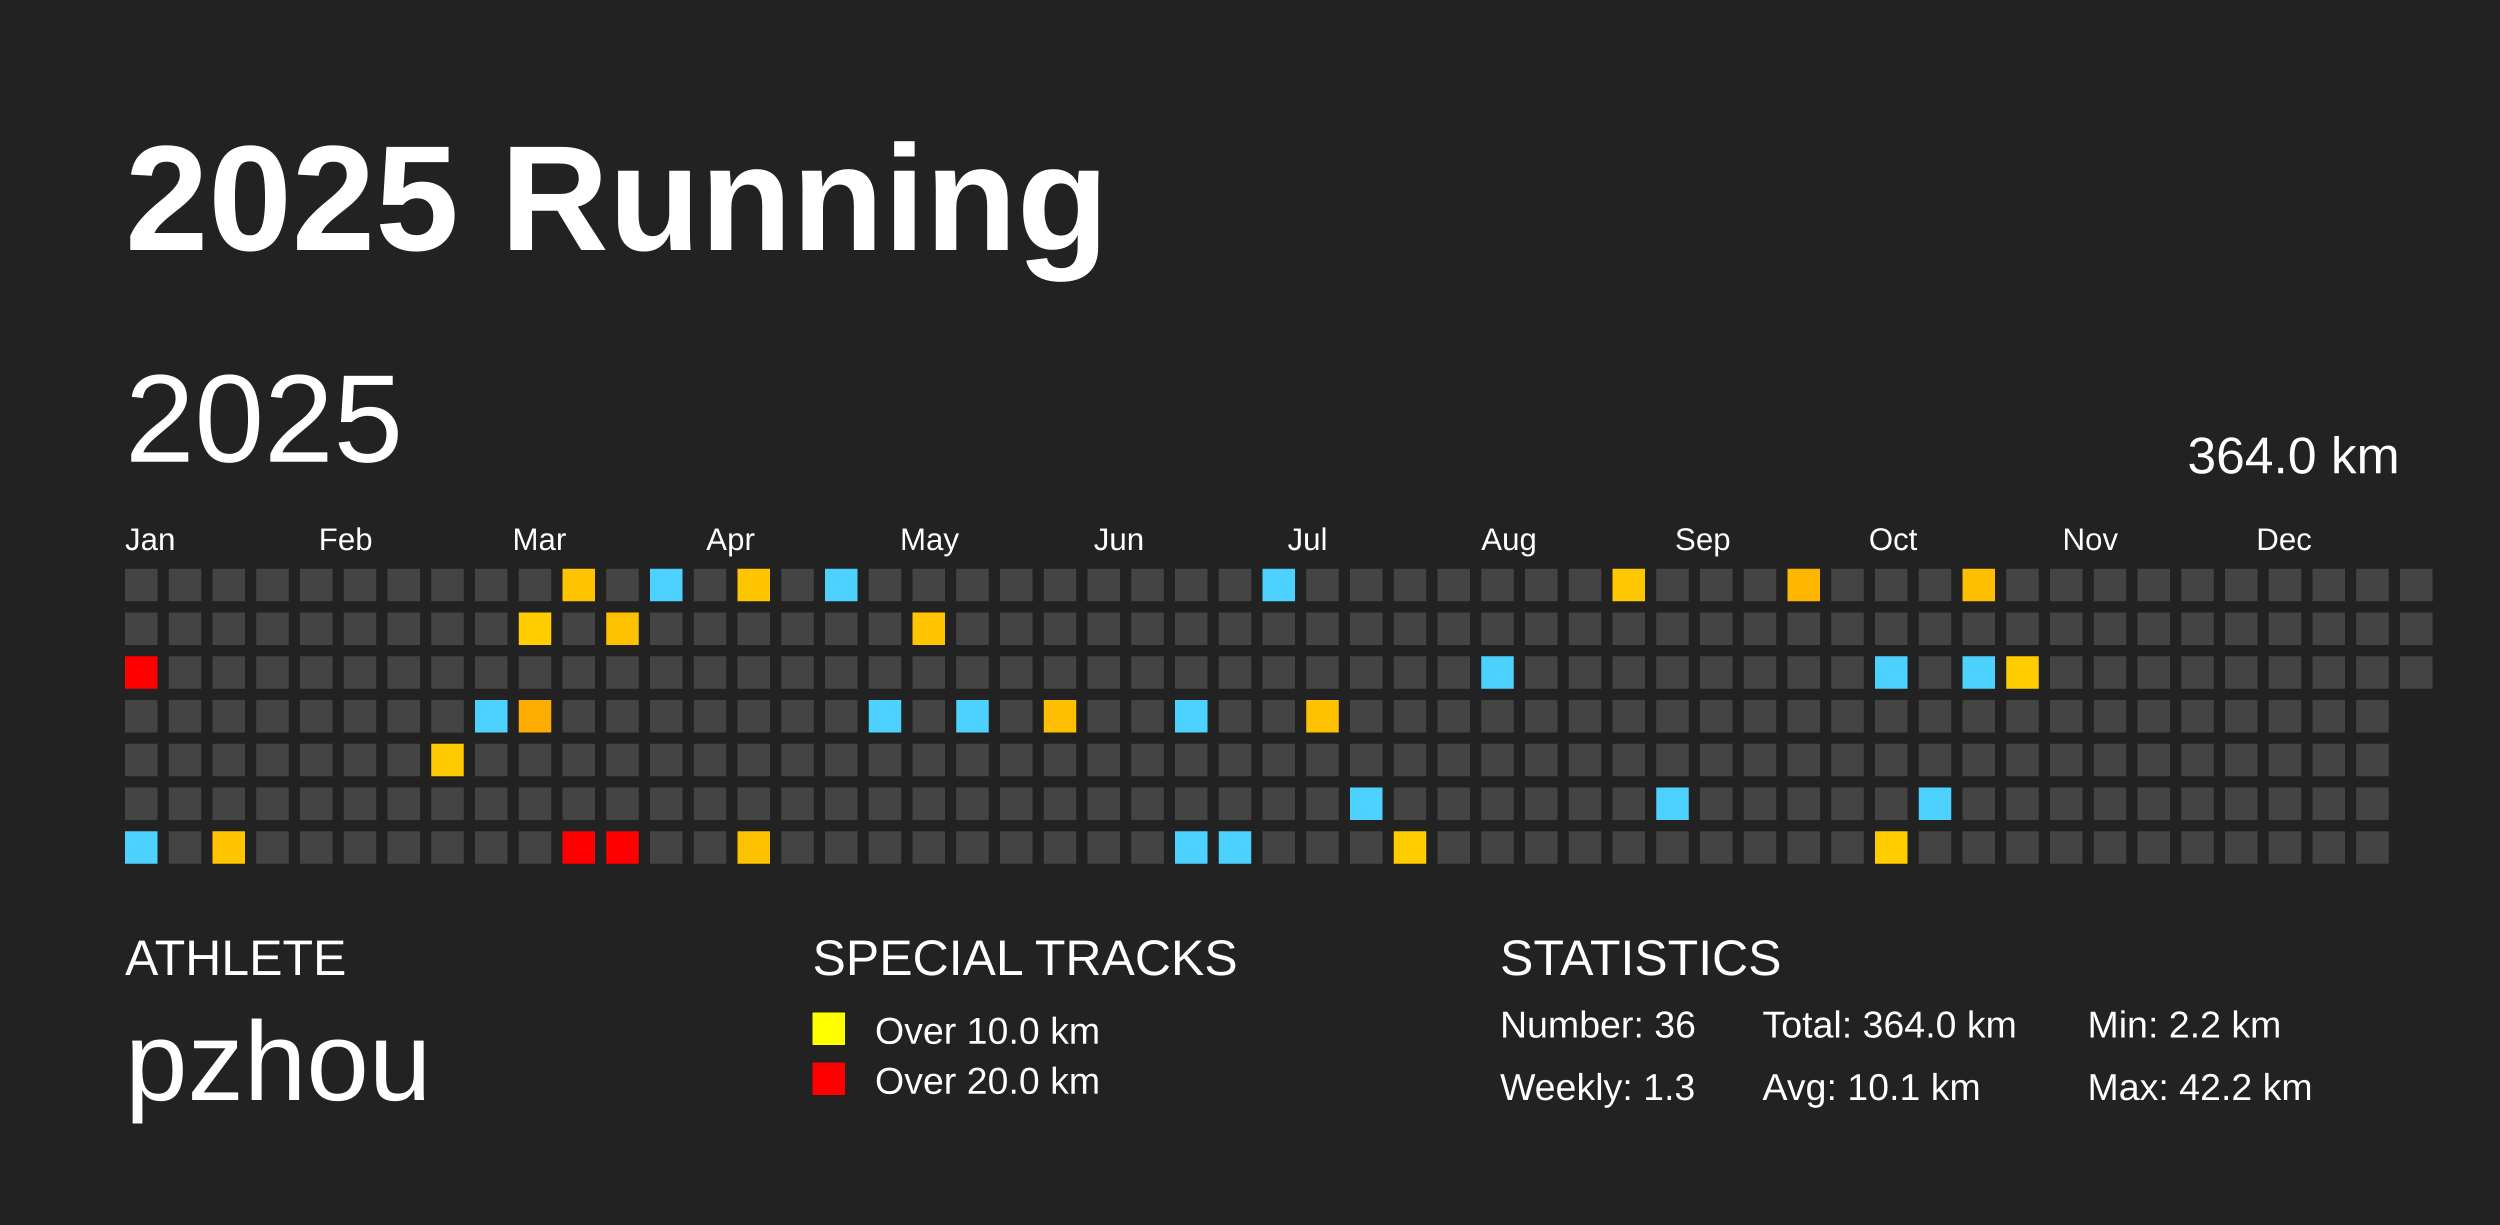
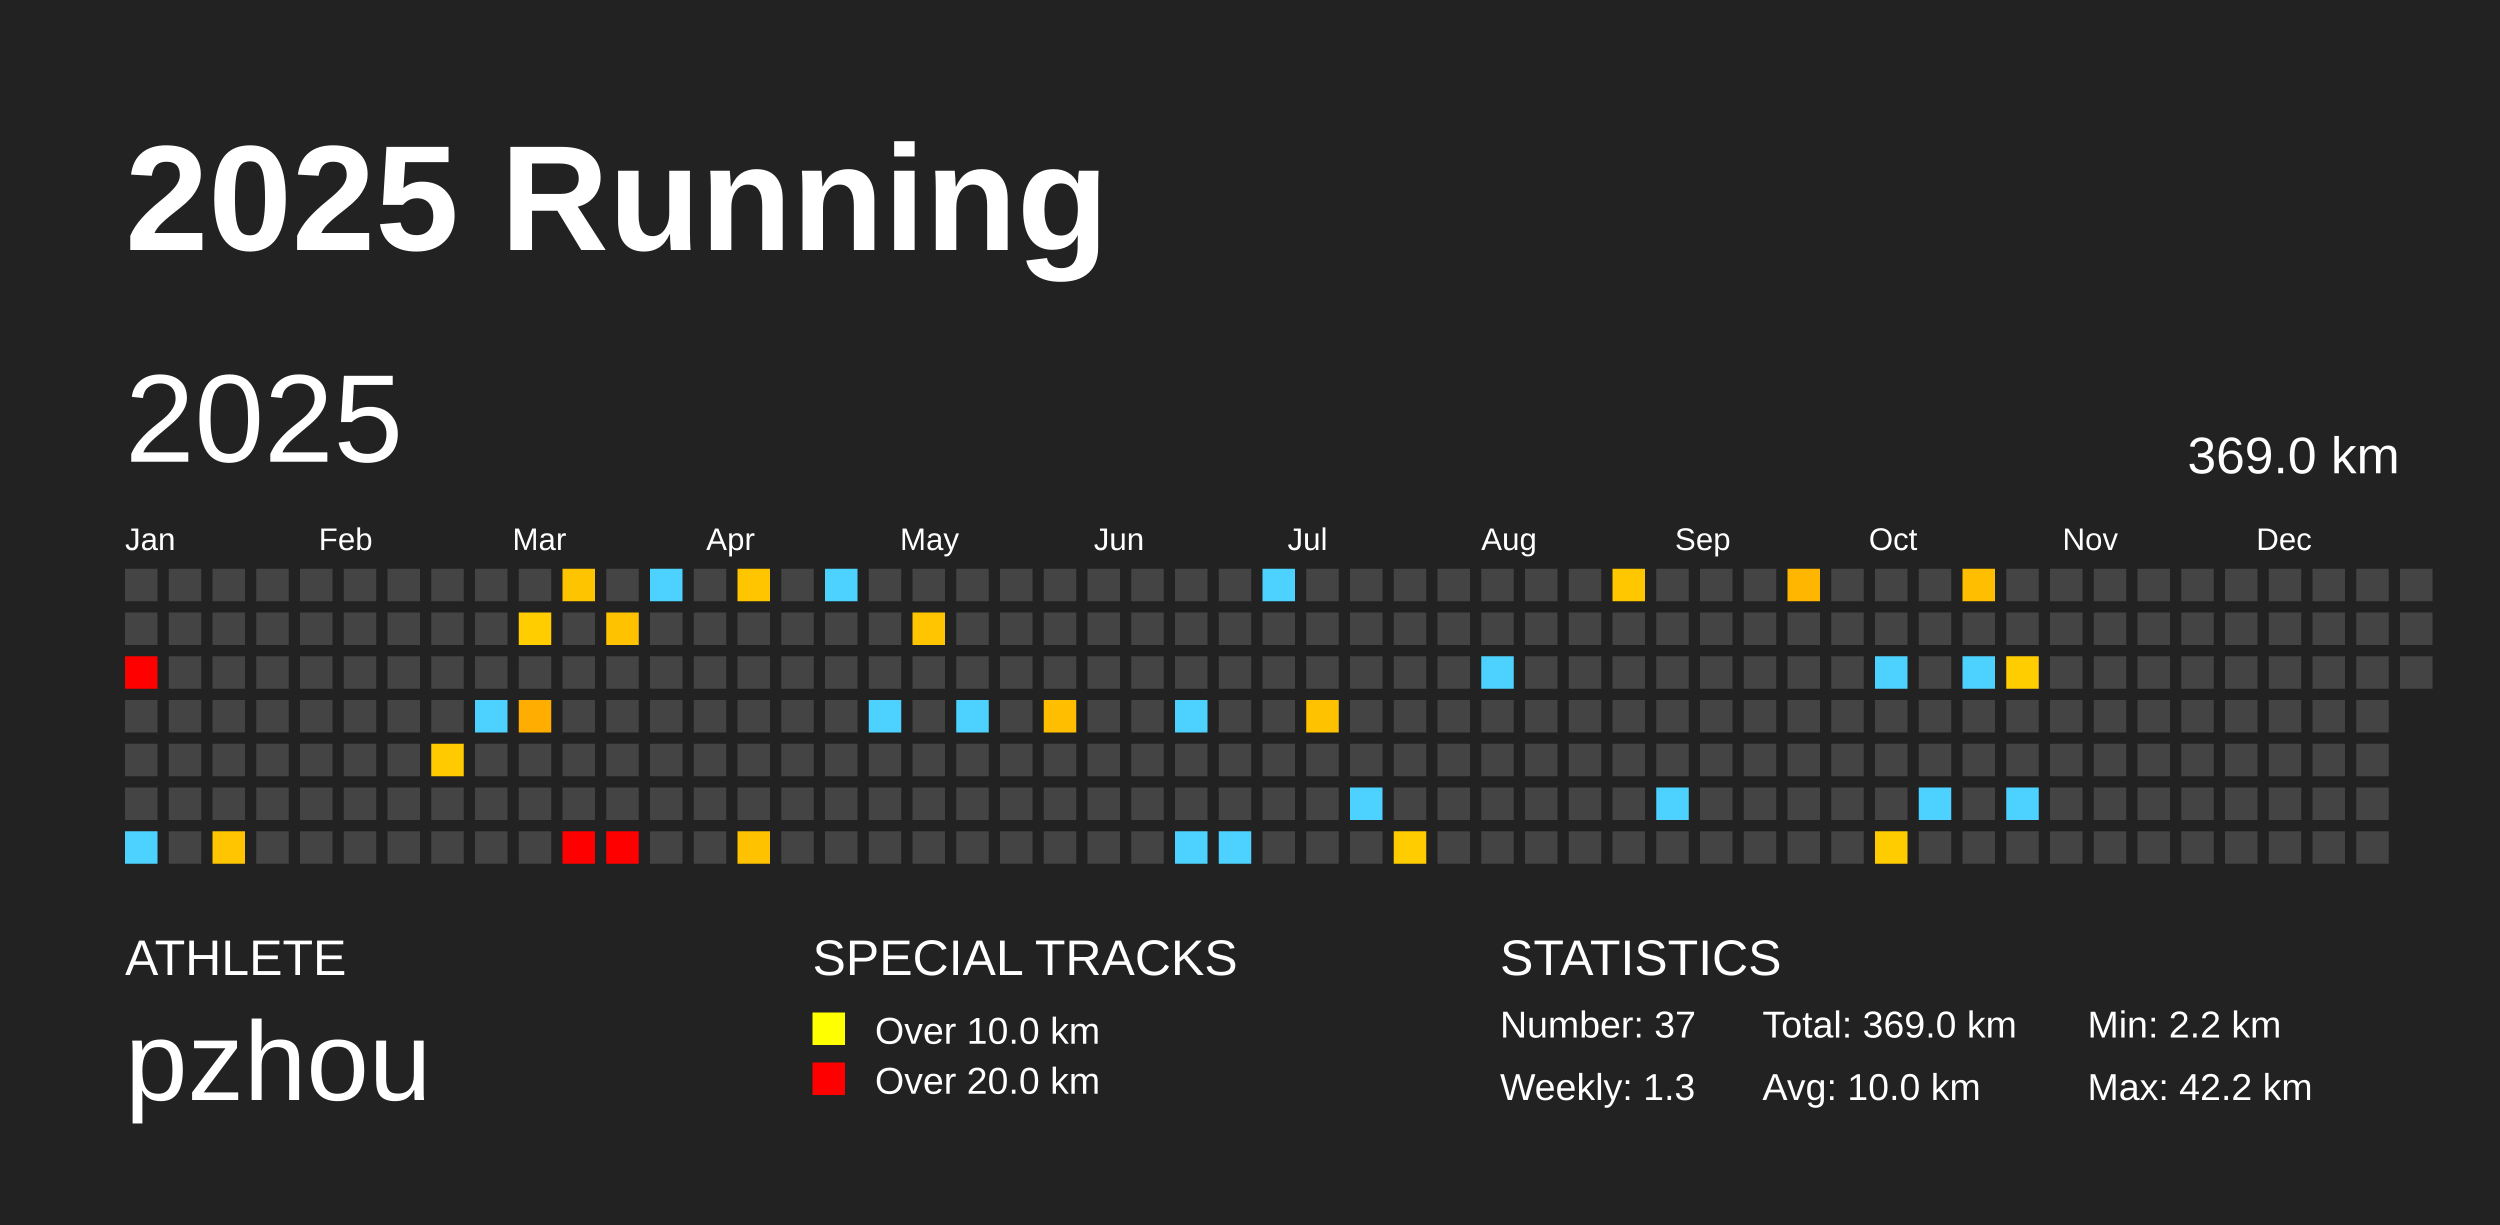
<svg xmlns="http://www.w3.org/2000/svg" baseProfile="full" height="98mm" version="1.1" viewBox="0,0,200,98" width="200mm">
  <defs />
  <rect fill="#222222" height="98" width="200" x="0" y="0" />
  <text fill="#FFFFFF" style="font-size:12px; font-family:Arial; font-weight:bold;" x="10" y="20">2025 Running</text>
  <text fill="#FFFFFF" style="font-size:4px; font-family:Arial" x="10" y="78">ATHLETE</text>
  <text fill="#FFFFFF" style="font-size:9px; font-family:Arial" x="10" y="88">pzhou</text>
  <text fill="#FFFFFF" style="font-size:4px; font-family:Arial" x="65" y="78">SPECIAL TRACKS</text>
  <rect fill="yellow" height="2.6" width="2.6" x="65" y="81" />
  <text fill="#FFFFFF" style="font-size:3px; font-family:Arial" x="70" y="83.5">Over 10.0 km</text>
  <rect fill="red" height="2.6" width="2.6" x="65" y="85" />
  <text fill="#FFFFFF" style="font-size:3px; font-family:Arial" x="70" y="87.5">Over 20.0 km</text>
  <text fill="#FFFFFF" style="font-size:4px; font-family:Arial" x="120" y="78">STATISTICS</text>
-   <text fill="#FFFFFF" style="font-size:3px; font-family:Arial" x="120" y="83">Number: 36</text>
+   <text fill="#FFFFFF" style="font-size:3px; font-family:Arial" x="120" y="83">Number: 37</text>
  <text fill="#FFFFFF" style="font-size:3px; font-family:Arial" x="120" y="88">Weekly: 1.3</text>
-   <text fill="#FFFFFF" style="font-size:3px; font-family:Arial" x="141" y="83">Total: 364.0 km</text>
-   <text fill="#FFFFFF" style="font-size:3px; font-family:Arial" x="141" y="88">Avg: 10.1 km</text>
+   <text fill="#FFFFFF" style="font-size:3px; font-family:Arial" x="141" y="83">Total: 369.0 km</text>
+   <text fill="#FFFFFF" style="font-size:3px; font-family:Arial" x="141" y="88">Avg: 10.0 km</text>
  <text fill="#FFFFFF" style="font-size:3px; font-family:Arial" x="167" y="83">Min: 2.2 km</text>
  <text fill="#FFFFFF" style="font-size:3px; font-family:Arial" x="167" y="88">Max: 42.2 km</text>
  <text dominant-baseline="hanging" fill="#FFFFFF" style="font-size:10.0px; font-family:Arial;" x="10" y="30">2025</text>
-   <text dominant-baseline="hanging" fill="#FFFFFF" style="font-size:4.125px; font-family:Arial;" x="175" y="35">364.0 km</text>
+   <text dominant-baseline="hanging" fill="#FFFFFF" style="font-size:4.125px; font-family:Arial;" x="175" y="35">369.0 km</text>
  <text fill="#FFFFFF" style="font-size:2.5px; font-family:Arial" x="10.0" y="44">Jan</text>
  <text fill="#FFFFFF" style="font-size:2.5px; font-family:Arial" x="25.5" y="44">Feb</text>
  <text fill="#FFFFFF" style="font-size:2.5px; font-family:Arial" x="41.0" y="44">Mar</text>
  <text fill="#FFFFFF" style="font-size:2.5px; font-family:Arial" x="56.5" y="44">Apr</text>
  <text fill="#FFFFFF" style="font-size:2.5px; font-family:Arial" x="72.0" y="44">May</text>
  <text fill="#FFFFFF" style="font-size:2.5px; font-family:Arial" x="87.5" y="44">Jun</text>
  <text fill="#FFFFFF" style="font-size:2.5px; font-family:Arial" x="103.0" y="44">Jul</text>
  <text fill="#FFFFFF" style="font-size:2.5px; font-family:Arial" x="118.5" y="44">Aug</text>
  <text fill="#FFFFFF" style="font-size:2.5px; font-family:Arial" x="134.0" y="44">Sep</text>
  <text fill="#FFFFFF" style="font-size:2.5px; font-family:Arial" x="149.5" y="44">Oct</text>
  <text fill="#FFFFFF" style="font-size:2.5px; font-family:Arial" x="165.0" y="44">Nov</text>
  <text fill="#FFFFFF" style="font-size:2.5px; font-family:Arial" x="180.5" y="44">Dec</text>
  <rect fill="#444444" height="2.6" width="2.6" x="10.0" y="45.5" />
  <rect fill="#444444" height="2.6" width="2.6" x="10.0" y="49.0" />
  <rect fill="red" height="2.6" width="2.6" x="10.0" y="52.5" />
  <rect fill="#444444" height="2.6" width="2.6" x="10.0" y="56.0" />
  <rect fill="#444444" height="2.6" width="2.6" x="10.0" y="59.5" />
  <rect fill="#444444" height="2.6" width="2.6" x="10.0" y="63.0" />
  <rect fill="#4dd2ff" height="2.6" width="2.6" x="10.0" y="66.5" />
  <rect fill="#444444" height="2.6" width="2.6" x="13.5" y="45.5" />
  <rect fill="#444444" height="2.6" width="2.6" x="13.5" y="49.0" />
  <rect fill="#444444" height="2.6" width="2.6" x="13.5" y="52.5" />
  <rect fill="#444444" height="2.6" width="2.6" x="13.5" y="56.0" />
  <rect fill="#444444" height="2.6" width="2.6" x="13.5" y="59.5" />
  <rect fill="#444444" height="2.6" width="2.6" x="13.5" y="63.0" />
  <rect fill="#444444" height="2.6" width="2.6" x="13.5" y="66.5" />
  <rect fill="#444444" height="2.6" width="2.6" x="17.0" y="45.5" />
  <rect fill="#444444" height="2.6" width="2.6" x="17.0" y="49.0" />
  <rect fill="#444444" height="2.6" width="2.6" x="17.0" y="52.5" />
  <rect fill="#444444" height="2.6" width="2.6" x="17.0" y="56.0" />
  <rect fill="#444444" height="2.6" width="2.6" x="17.0" y="59.5" />
  <rect fill="#444444" height="2.6" width="2.6" x="17.0" y="63.0" />
  <rect fill="#ffc500" height="2.6" width="2.6" x="17.0" y="66.5" />
  <rect fill="#444444" height="2.6" width="2.6" x="20.5" y="45.5" />
  <rect fill="#444444" height="2.6" width="2.6" x="20.5" y="49.0" />
  <rect fill="#444444" height="2.6" width="2.6" x="20.5" y="52.5" />
  <rect fill="#444444" height="2.6" width="2.6" x="20.5" y="56.0" />
  <rect fill="#444444" height="2.6" width="2.6" x="20.5" y="59.5" />
  <rect fill="#444444" height="2.6" width="2.6" x="20.5" y="63.0" />
  <rect fill="#444444" height="2.6" width="2.6" x="20.5" y="66.5" />
  <rect fill="#444444" height="2.6" width="2.6" x="24.0" y="45.5" />
  <rect fill="#444444" height="2.6" width="2.6" x="24.0" y="49.0" />
  <rect fill="#444444" height="2.6" width="2.6" x="24.0" y="52.5" />
  <rect fill="#444444" height="2.6" width="2.6" x="24.0" y="56.0" />
  <rect fill="#444444" height="2.6" width="2.6" x="24.0" y="59.5" />
  <rect fill="#444444" height="2.6" width="2.6" x="24.0" y="63.0" />
  <rect fill="#444444" height="2.6" width="2.6" x="24.0" y="66.5" />
  <rect fill="#444444" height="2.6" width="2.6" x="27.5" y="45.5" />
  <rect fill="#444444" height="2.6" width="2.6" x="27.5" y="49.0" />
  <rect fill="#444444" height="2.6" width="2.6" x="27.5" y="52.5" />
  <rect fill="#444444" height="2.6" width="2.6" x="27.5" y="56.0" />
  <rect fill="#444444" height="2.6" width="2.6" x="27.5" y="59.5" />
  <rect fill="#444444" height="2.6" width="2.6" x="27.5" y="63.0" />
  <rect fill="#444444" height="2.6" width="2.6" x="27.5" y="66.5" />
  <rect fill="#444444" height="2.6" width="2.6" x="31.0" y="45.5" />
  <rect fill="#444444" height="2.6" width="2.6" x="31.0" y="49.0" />
  <rect fill="#444444" height="2.6" width="2.6" x="31.0" y="52.5" />
  <rect fill="#444444" height="2.6" width="2.6" x="31.0" y="56.0" />
  <rect fill="#444444" height="2.6" width="2.6" x="31.0" y="59.5" />
  <rect fill="#444444" height="2.6" width="2.6" x="31.0" y="63.0" />
  <rect fill="#444444" height="2.6" width="2.6" x="31.0" y="66.5" />
  <rect fill="#444444" height="2.6" width="2.6" x="34.5" y="45.5" />
  <rect fill="#444444" height="2.6" width="2.6" x="34.5" y="49.0" />
  <rect fill="#444444" height="2.6" width="2.6" x="34.5" y="52.5" />
  <rect fill="#444444" height="2.6" width="2.6" x="34.5" y="56.0" />
  <rect fill="#ffcb00" height="2.6" width="2.6" x="34.5" y="59.5" />
  <rect fill="#444444" height="2.6" width="2.6" x="34.5" y="63.0" />
  <rect fill="#444444" height="2.6" width="2.6" x="34.5" y="66.5" />
  <rect fill="#444444" height="2.6" width="2.6" x="38.0" y="45.5" />
  <rect fill="#444444" height="2.6" width="2.6" x="38.0" y="49.0" />
  <rect fill="#444444" height="2.6" width="2.6" x="38.0" y="52.5" />
  <rect fill="#4dd2ff" height="2.6" width="2.6" x="38.0" y="56.0" />
  <rect fill="#444444" height="2.6" width="2.6" x="38.0" y="59.5" />
  <rect fill="#444444" height="2.6" width="2.6" x="38.0" y="63.0" />
  <rect fill="#444444" height="2.6" width="2.6" x="38.0" y="66.5" />
  <rect fill="#444444" height="2.6" width="2.6" x="41.5" y="45.5" />
  <rect fill="#ffcd00" height="2.6" width="2.6" x="41.5" y="49.0" />
  <rect fill="#444444" height="2.6" width="2.6" x="41.5" y="52.5" />
  <rect fill="#ffad00" height="2.6" width="2.6" x="41.5" y="56.0" />
  <rect fill="#444444" height="2.6" width="2.6" x="41.5" y="59.5" />
  <rect fill="#444444" height="2.6" width="2.6" x="41.5" y="63.0" />
  <rect fill="#444444" height="2.6" width="2.6" x="41.5" y="66.5" />
  <rect fill="#ffc400" height="2.6" width="2.6" x="45.0" y="45.5" />
  <rect fill="#444444" height="2.6" width="2.6" x="45.0" y="49.0" />
  <rect fill="#444444" height="2.6" width="2.6" x="45.0" y="52.5" />
  <rect fill="#444444" height="2.6" width="2.6" x="45.0" y="56.0" />
  <rect fill="#444444" height="2.6" width="2.6" x="45.0" y="59.5" />
  <rect fill="#444444" height="2.6" width="2.6" x="45.0" y="63.0" />
  <rect fill="red" height="2.6" width="2.6" x="45.0" y="66.5" />
  <rect fill="#444444" height="2.6" width="2.6" x="48.5" y="45.5" />
  <rect fill="#ffc200" height="2.6" width="2.6" x="48.5" y="49.0" />
  <rect fill="#444444" height="2.6" width="2.6" x="48.5" y="52.5" />
  <rect fill="#444444" height="2.6" width="2.6" x="48.5" y="56.0" />
  <rect fill="#444444" height="2.6" width="2.6" x="48.5" y="59.5" />
  <rect fill="#444444" height="2.6" width="2.6" x="48.5" y="63.0" />
  <rect fill="red" height="2.6" width="2.6" x="48.5" y="66.5" />
  <rect fill="#4dd2ff" height="2.6" width="2.6" x="52.0" y="45.5" />
  <rect fill="#444444" height="2.6" width="2.6" x="52.0" y="49.0" />
  <rect fill="#444444" height="2.6" width="2.6" x="52.0" y="52.5" />
  <rect fill="#444444" height="2.6" width="2.6" x="52.0" y="56.0" />
  <rect fill="#444444" height="2.6" width="2.6" x="52.0" y="59.5" />
  <rect fill="#444444" height="2.6" width="2.6" x="52.0" y="63.0" />
  <rect fill="#444444" height="2.6" width="2.6" x="52.0" y="66.5" />
  <rect fill="#444444" height="2.6" width="2.6" x="55.5" y="45.5" />
  <rect fill="#444444" height="2.6" width="2.6" x="55.5" y="49.0" />
  <rect fill="#444444" height="2.6" width="2.6" x="55.5" y="52.5" />
  <rect fill="#444444" height="2.6" width="2.6" x="55.5" y="56.0" />
  <rect fill="#444444" height="2.6" width="2.6" x="55.5" y="59.5" />
  <rect fill="#444444" height="2.6" width="2.6" x="55.5" y="63.0" />
  <rect fill="#444444" height="2.6" width="2.6" x="55.5" y="66.5" />
  <rect fill="#ffc600" height="2.6" width="2.6" x="59.0" y="45.5" />
  <rect fill="#444444" height="2.6" width="2.6" x="59.0" y="49.0" />
  <rect fill="#444444" height="2.6" width="2.6" x="59.0" y="52.5" />
  <rect fill="#444444" height="2.6" width="2.6" x="59.0" y="56.0" />
  <rect fill="#444444" height="2.6" width="2.6" x="59.0" y="59.5" />
  <rect fill="#444444" height="2.6" width="2.6" x="59.0" y="63.0" />
  <rect fill="#ffc200" height="2.6" width="2.6" x="59.0" y="66.5" />
  <rect fill="#444444" height="2.6" width="2.6" x="62.5" y="45.5" />
  <rect fill="#444444" height="2.6" width="2.6" x="62.5" y="49.0" />
  <rect fill="#444444" height="2.6" width="2.6" x="62.5" y="52.5" />
  <rect fill="#444444" height="2.6" width="2.6" x="62.5" y="56.0" />
  <rect fill="#444444" height="2.6" width="2.6" x="62.5" y="59.5" />
  <rect fill="#444444" height="2.6" width="2.6" x="62.5" y="63.0" />
  <rect fill="#444444" height="2.6" width="2.6" x="62.5" y="66.5" />
  <rect fill="#4dd2ff" height="2.6" width="2.6" x="66.0" y="45.5" />
  <rect fill="#444444" height="2.6" width="2.6" x="66.0" y="49.0" />
  <rect fill="#444444" height="2.6" width="2.6" x="66.0" y="52.5" />
  <rect fill="#444444" height="2.6" width="2.6" x="66.0" y="56.0" />
  <rect fill="#444444" height="2.6" width="2.6" x="66.0" y="59.5" />
  <rect fill="#444444" height="2.6" width="2.6" x="66.0" y="63.0" />
  <rect fill="#444444" height="2.6" width="2.6" x="66.0" y="66.5" />
  <rect fill="#444444" height="2.6" width="2.6" x="69.5" y="45.5" />
  <rect fill="#444444" height="2.6" width="2.6" x="69.5" y="49.0" />
  <rect fill="#444444" height="2.6" width="2.6" x="69.5" y="52.5" />
  <rect fill="#4dd2ff" height="2.6" width="2.6" x="69.5" y="56.0" />
  <rect fill="#444444" height="2.6" width="2.6" x="69.5" y="59.5" />
  <rect fill="#444444" height="2.6" width="2.6" x="69.5" y="63.0" />
  <rect fill="#444444" height="2.6" width="2.6" x="69.5" y="66.5" />
  <rect fill="#444444" height="2.6" width="2.6" x="73.0" y="45.5" />
  <rect fill="#ffc500" height="2.6" width="2.6" x="73.0" y="49.0" />
  <rect fill="#444444" height="2.6" width="2.6" x="73.0" y="52.5" />
  <rect fill="#444444" height="2.6" width="2.6" x="73.0" y="56.0" />
  <rect fill="#444444" height="2.6" width="2.6" x="73.0" y="59.5" />
  <rect fill="#444444" height="2.6" width="2.6" x="73.0" y="63.0" />
  <rect fill="#444444" height="2.6" width="2.6" x="73.0" y="66.5" />
  <rect fill="#444444" height="2.6" width="2.6" x="76.5" y="45.5" />
  <rect fill="#444444" height="2.6" width="2.6" x="76.5" y="49.0" />
  <rect fill="#444444" height="2.6" width="2.6" x="76.5" y="52.5" />
  <rect fill="#4dd2ff" height="2.6" width="2.6" x="76.5" y="56.0" />
  <rect fill="#444444" height="2.6" width="2.6" x="76.5" y="59.5" />
  <rect fill="#444444" height="2.6" width="2.6" x="76.5" y="63.0" />
  <rect fill="#444444" height="2.6" width="2.6" x="76.5" y="66.5" />
  <rect fill="#444444" height="2.6" width="2.6" x="80.0" y="45.5" />
  <rect fill="#444444" height="2.6" width="2.6" x="80.0" y="49.0" />
  <rect fill="#444444" height="2.6" width="2.6" x="80.0" y="52.5" />
  <rect fill="#444444" height="2.6" width="2.6" x="80.0" y="56.0" />
  <rect fill="#444444" height="2.6" width="2.6" x="80.0" y="59.5" />
  <rect fill="#444444" height="2.6" width="2.6" x="80.0" y="63.0" />
  <rect fill="#444444" height="2.6" width="2.6" x="80.0" y="66.5" />
  <rect fill="#444444" height="2.6" width="2.6" x="83.5" y="45.5" />
  <rect fill="#444444" height="2.6" width="2.6" x="83.5" y="49.0" />
  <rect fill="#444444" height="2.6" width="2.6" x="83.5" y="52.5" />
  <rect fill="#ffbf00" height="2.6" width="2.6" x="83.5" y="56.0" />
  <rect fill="#444444" height="2.6" width="2.6" x="83.5" y="59.5" />
  <rect fill="#444444" height="2.6" width="2.6" x="83.5" y="63.0" />
  <rect fill="#444444" height="2.6" width="2.6" x="83.5" y="66.5" />
  <rect fill="#444444" height="2.6" width="2.6" x="87.0" y="45.5" />
  <rect fill="#444444" height="2.6" width="2.6" x="87.0" y="49.0" />
  <rect fill="#444444" height="2.6" width="2.6" x="87.0" y="52.5" />
  <rect fill="#444444" height="2.6" width="2.6" x="87.0" y="56.0" />
  <rect fill="#444444" height="2.6" width="2.6" x="87.0" y="59.5" />
  <rect fill="#444444" height="2.6" width="2.6" x="87.0" y="63.0" />
  <rect fill="#444444" height="2.6" width="2.6" x="87.0" y="66.5" />
  <rect fill="#444444" height="2.6" width="2.6" x="90.5" y="45.5" />
  <rect fill="#444444" height="2.6" width="2.6" x="90.5" y="49.0" />
  <rect fill="#444444" height="2.6" width="2.6" x="90.5" y="52.5" />
  <rect fill="#444444" height="2.6" width="2.6" x="90.5" y="56.0" />
  <rect fill="#444444" height="2.6" width="2.6" x="90.5" y="59.5" />
  <rect fill="#444444" height="2.6" width="2.6" x="90.5" y="63.0" />
  <rect fill="#444444" height="2.6" width="2.6" x="90.5" y="66.5" />
  <rect fill="#444444" height="2.6" width="2.6" x="94.0" y="45.5" />
  <rect fill="#444444" height="2.6" width="2.6" x="94.0" y="49.0" />
  <rect fill="#444444" height="2.6" width="2.6" x="94.0" y="52.5" />
  <rect fill="#4dd2ff" height="2.6" width="2.6" x="94.0" y="56.0" />
  <rect fill="#444444" height="2.6" width="2.6" x="94.0" y="59.5" />
  <rect fill="#444444" height="2.6" width="2.6" x="94.0" y="63.0" />
  <rect fill="#4dd2ff" height="2.6" width="2.6" x="94.0" y="66.5" />
  <rect fill="#444444" height="2.6" width="2.6" x="97.5" y="45.5" />
  <rect fill="#444444" height="2.6" width="2.6" x="97.5" y="49.0" />
  <rect fill="#444444" height="2.6" width="2.6" x="97.5" y="52.5" />
  <rect fill="#444444" height="2.6" width="2.6" x="97.5" y="56.0" />
  <rect fill="#444444" height="2.6" width="2.6" x="97.5" y="59.5" />
  <rect fill="#444444" height="2.6" width="2.6" x="97.5" y="63.0" />
  <rect fill="#4dd2ff" height="2.6" width="2.6" x="97.5" y="66.5" />
  <rect fill="#4dd2ff" height="2.6" width="2.6" x="101.0" y="45.5" />
  <rect fill="#444444" height="2.6" width="2.6" x="101.0" y="49.0" />
  <rect fill="#444444" height="2.6" width="2.6" x="101.0" y="52.5" />
  <rect fill="#444444" height="2.6" width="2.6" x="101.0" y="56.0" />
  <rect fill="#444444" height="2.6" width="2.6" x="101.0" y="59.5" />
  <rect fill="#444444" height="2.6" width="2.6" x="101.0" y="63.0" />
  <rect fill="#444444" height="2.6" width="2.6" x="101.0" y="66.5" />
  <rect fill="#444444" height="2.6" width="2.6" x="104.5" y="45.5" />
  <rect fill="#444444" height="2.6" width="2.6" x="104.5" y="49.0" />
  <rect fill="#444444" height="2.6" width="2.6" x="104.5" y="52.5" />
  <rect fill="#ffc200" height="2.6" width="2.6" x="104.5" y="56.0" />
  <rect fill="#444444" height="2.6" width="2.6" x="104.5" y="59.5" />
  <rect fill="#444444" height="2.6" width="2.6" x="104.5" y="63.0" />
  <rect fill="#444444" height="2.6" width="2.6" x="104.5" y="66.5" />
  <rect fill="#444444" height="2.6" width="2.6" x="108.0" y="45.5" />
  <rect fill="#444444" height="2.6" width="2.6" x="108.0" y="49.0" />
  <rect fill="#444444" height="2.6" width="2.6" x="108.0" y="52.5" />
  <rect fill="#444444" height="2.6" width="2.6" x="108.0" y="56.0" />
  <rect fill="#444444" height="2.6" width="2.6" x="108.0" y="59.5" />
  <rect fill="#4dd2ff" height="2.6" width="2.6" x="108.0" y="63.0" />
  <rect fill="#444444" height="2.6" width="2.6" x="108.0" y="66.5" />
  <rect fill="#444444" height="2.6" width="2.6" x="111.5" y="45.5" />
  <rect fill="#444444" height="2.6" width="2.6" x="111.5" y="49.0" />
  <rect fill="#444444" height="2.6" width="2.6" x="111.5" y="52.5" />
  <rect fill="#444444" height="2.6" width="2.6" x="111.5" y="56.0" />
  <rect fill="#444444" height="2.6" width="2.6" x="111.5" y="59.5" />
  <rect fill="#444444" height="2.6" width="2.6" x="111.5" y="63.0" />
  <rect fill="#ffcc00" height="2.6" width="2.6" x="111.5" y="66.5" />
  <rect fill="#444444" height="2.6" width="2.6" x="115.0" y="45.5" />
  <rect fill="#444444" height="2.6" width="2.6" x="115.0" y="49.0" />
  <rect fill="#444444" height="2.6" width="2.6" x="115.0" y="52.5" />
  <rect fill="#444444" height="2.6" width="2.6" x="115.0" y="56.0" />
  <rect fill="#444444" height="2.6" width="2.6" x="115.0" y="59.5" />
  <rect fill="#444444" height="2.6" width="2.6" x="115.0" y="63.0" />
  <rect fill="#444444" height="2.6" width="2.6" x="115.0" y="66.5" />
  <rect fill="#444444" height="2.6" width="2.6" x="118.5" y="45.5" />
  <rect fill="#444444" height="2.6" width="2.6" x="118.5" y="49.0" />
  <rect fill="#4dd2ff" height="2.6" width="2.6" x="118.5" y="52.5" />
  <rect fill="#444444" height="2.6" width="2.6" x="118.5" y="56.0" />
  <rect fill="#444444" height="2.6" width="2.6" x="118.5" y="59.5" />
  <rect fill="#444444" height="2.6" width="2.6" x="118.5" y="63.0" />
  <rect fill="#444444" height="2.6" width="2.6" x="118.5" y="66.5" />
  <rect fill="#444444" height="2.6" width="2.6" x="122.0" y="45.5" />
  <rect fill="#444444" height="2.6" width="2.6" x="122.0" y="49.0" />
  <rect fill="#444444" height="2.6" width="2.6" x="122.0" y="52.5" />
  <rect fill="#444444" height="2.6" width="2.6" x="122.0" y="56.0" />
  <rect fill="#444444" height="2.6" width="2.6" x="122.0" y="59.5" />
  <rect fill="#444444" height="2.6" width="2.6" x="122.0" y="63.0" />
  <rect fill="#444444" height="2.6" width="2.6" x="122.0" y="66.5" />
  <rect fill="#444444" height="2.6" width="2.6" x="125.5" y="45.5" />
  <rect fill="#444444" height="2.6" width="2.6" x="125.5" y="49.0" />
  <rect fill="#444444" height="2.6" width="2.6" x="125.5" y="52.5" />
  <rect fill="#444444" height="2.6" width="2.6" x="125.5" y="56.0" />
  <rect fill="#444444" height="2.6" width="2.6" x="125.5" y="59.5" />
  <rect fill="#444444" height="2.6" width="2.6" x="125.5" y="63.0" />
  <rect fill="#444444" height="2.6" width="2.6" x="125.5" y="66.5" />
  <rect fill="#ffc700" height="2.6" width="2.6" x="129.0" y="45.5" />
  <rect fill="#444444" height="2.6" width="2.6" x="129.0" y="49.0" />
  <rect fill="#444444" height="2.6" width="2.6" x="129.0" y="52.5" />
  <rect fill="#444444" height="2.6" width="2.6" x="129.0" y="56.0" />
  <rect fill="#444444" height="2.6" width="2.6" x="129.0" y="59.5" />
  <rect fill="#444444" height="2.6" width="2.6" x="129.0" y="63.0" />
  <rect fill="#444444" height="2.6" width="2.6" x="129.0" y="66.5" />
  <rect fill="#444444" height="2.6" width="2.6" x="132.5" y="45.5" />
  <rect fill="#444444" height="2.6" width="2.6" x="132.5" y="49.0" />
  <rect fill="#444444" height="2.6" width="2.6" x="132.5" y="52.5" />
  <rect fill="#444444" height="2.6" width="2.6" x="132.5" y="56.0" />
  <rect fill="#444444" height="2.6" width="2.6" x="132.5" y="59.5" />
  <rect fill="#4dd2ff" height="2.6" width="2.6" x="132.5" y="63.0" />
  <rect fill="#444444" height="2.6" width="2.6" x="132.5" y="66.5" />
  <rect fill="#444444" height="2.6" width="2.6" x="136.0" y="45.5" />
  <rect fill="#444444" height="2.6" width="2.6" x="136.0" y="49.0" />
  <rect fill="#444444" height="2.6" width="2.6" x="136.0" y="52.5" />
  <rect fill="#444444" height="2.6" width="2.6" x="136.0" y="56.0" />
  <rect fill="#444444" height="2.6" width="2.6" x="136.0" y="59.5" />
  <rect fill="#444444" height="2.6" width="2.6" x="136.0" y="63.0" />
  <rect fill="#444444" height="2.6" width="2.6" x="136.0" y="66.5" />
  <rect fill="#444444" height="2.6" width="2.6" x="139.5" y="45.5" />
  <rect fill="#444444" height="2.6" width="2.6" x="139.5" y="49.0" />
  <rect fill="#444444" height="2.6" width="2.6" x="139.5" y="52.5" />
  <rect fill="#444444" height="2.6" width="2.6" x="139.5" y="56.0" />
  <rect fill="#444444" height="2.6" width="2.6" x="139.5" y="59.5" />
  <rect fill="#444444" height="2.6" width="2.6" x="139.5" y="63.0" />
  <rect fill="#444444" height="2.6" width="2.6" x="139.5" y="66.5" />
  <rect fill="#ffb600" height="2.6" width="2.6" x="143.0" y="45.5" />
  <rect fill="#444444" height="2.6" width="2.6" x="143.0" y="49.0" />
  <rect fill="#444444" height="2.6" width="2.6" x="143.0" y="52.5" />
  <rect fill="#444444" height="2.6" width="2.6" x="143.0" y="56.0" />
  <rect fill="#444444" height="2.6" width="2.6" x="143.0" y="59.5" />
  <rect fill="#444444" height="2.6" width="2.6" x="143.0" y="63.0" />
  <rect fill="#444444" height="2.6" width="2.6" x="143.0" y="66.5" />
  <rect fill="#444444" height="2.6" width="2.6" x="146.5" y="45.5" />
  <rect fill="#444444" height="2.6" width="2.6" x="146.5" y="49.0" />
  <rect fill="#444444" height="2.6" width="2.6" x="146.5" y="52.5" />
  <rect fill="#444444" height="2.6" width="2.6" x="146.5" y="56.0" />
  <rect fill="#444444" height="2.6" width="2.6" x="146.5" y="59.5" />
  <rect fill="#444444" height="2.6" width="2.6" x="146.5" y="63.0" />
  <rect fill="#444444" height="2.6" width="2.6" x="146.5" y="66.5" />
  <rect fill="#444444" height="2.6" width="2.6" x="150.0" y="45.5" />
  <rect fill="#444444" height="2.6" width="2.6" x="150.0" y="49.0" />
  <rect fill="#4dd2ff" height="2.6" width="2.6" x="150.0" y="52.5" />
  <rect fill="#444444" height="2.6" width="2.6" x="150.0" y="56.0" />
  <rect fill="#444444" height="2.6" width="2.6" x="150.0" y="59.5" />
  <rect fill="#444444" height="2.6" width="2.6" x="150.0" y="63.0" />
  <rect fill="#ffcc00" height="2.6" width="2.6" x="150.0" y="66.5" />
  <rect fill="#444444" height="2.6" width="2.6" x="153.5" y="45.5" />
  <rect fill="#444444" height="2.6" width="2.6" x="153.5" y="49.0" />
  <rect fill="#444444" height="2.6" width="2.6" x="153.5" y="52.5" />
  <rect fill="#444444" height="2.6" width="2.6" x="153.5" y="56.0" />
  <rect fill="#444444" height="2.6" width="2.6" x="153.5" y="59.5" />
  <rect fill="#4dd2ff" height="2.6" width="2.6" x="153.5" y="63.0" />
  <rect fill="#444444" height="2.6" width="2.6" x="153.5" y="66.5" />
  <rect fill="#ffbe00" height="2.6" width="2.6" x="157.0" y="45.5" />
  <rect fill="#444444" height="2.6" width="2.6" x="157.0" y="49.0" />
  <rect fill="#4dd2ff" height="2.6" width="2.6" x="157.0" y="52.5" />
  <rect fill="#444444" height="2.6" width="2.6" x="157.0" y="56.0" />
  <rect fill="#444444" height="2.6" width="2.6" x="157.0" y="59.5" />
  <rect fill="#444444" height="2.6" width="2.6" x="157.0" y="63.0" />
  <rect fill="#444444" height="2.6" width="2.6" x="157.0" y="66.5" />
  <rect fill="#444444" height="2.6" width="2.6" x="160.5" y="45.5" />
  <rect fill="#444444" height="2.6" width="2.6" x="160.5" y="49.0" />
  <rect fill="#ffcd00" height="2.6" width="2.6" x="160.5" y="52.5" />
  <rect fill="#444444" height="2.6" width="2.6" x="160.5" y="56.0" />
  <rect fill="#444444" height="2.6" width="2.6" x="160.5" y="59.5" />
-   <rect fill="#444444" height="2.6" width="2.6" x="160.5" y="63.0" />
+   <rect fill="#4dd2ff" height="2.6" width="2.6" x="160.5" y="63.0" />
  <rect fill="#444444" height="2.6" width="2.6" x="160.5" y="66.5" />
  <rect fill="#444444" height="2.6" width="2.6" x="164.0" y="45.5" />
  <rect fill="#444444" height="2.6" width="2.6" x="164.0" y="49.0" />
  <rect fill="#444444" height="2.6" width="2.6" x="164.0" y="52.5" />
  <rect fill="#444444" height="2.6" width="2.6" x="164.0" y="56.0" />
  <rect fill="#444444" height="2.6" width="2.6" x="164.0" y="59.5" />
  <rect fill="#444444" height="2.6" width="2.6" x="164.0" y="63.0" />
  <rect fill="#444444" height="2.6" width="2.6" x="164.0" y="66.5" />
  <rect fill="#444444" height="2.6" width="2.6" x="167.5" y="45.5" />
  <rect fill="#444444" height="2.6" width="2.6" x="167.5" y="49.0" />
  <rect fill="#444444" height="2.6" width="2.6" x="167.5" y="52.5" />
  <rect fill="#444444" height="2.6" width="2.6" x="167.5" y="56.0" />
  <rect fill="#444444" height="2.6" width="2.6" x="167.5" y="59.5" />
  <rect fill="#444444" height="2.6" width="2.6" x="167.5" y="63.0" />
  <rect fill="#444444" height="2.6" width="2.6" x="167.5" y="66.5" />
  <rect fill="#444444" height="2.6" width="2.6" x="171.0" y="45.5" />
  <rect fill="#444444" height="2.6" width="2.6" x="171.0" y="49.0" />
  <rect fill="#444444" height="2.6" width="2.6" x="171.0" y="52.5" />
  <rect fill="#444444" height="2.6" width="2.6" x="171.0" y="56.0" />
  <rect fill="#444444" height="2.6" width="2.6" x="171.0" y="59.5" />
  <rect fill="#444444" height="2.6" width="2.6" x="171.0" y="63.0" />
  <rect fill="#444444" height="2.6" width="2.6" x="171.0" y="66.5" />
  <rect fill="#444444" height="2.6" width="2.6" x="174.5" y="45.5" />
  <rect fill="#444444" height="2.6" width="2.6" x="174.5" y="49.0" />
  <rect fill="#444444" height="2.6" width="2.6" x="174.5" y="52.5" />
  <rect fill="#444444" height="2.6" width="2.6" x="174.5" y="56.0" />
  <rect fill="#444444" height="2.6" width="2.6" x="174.5" y="59.5" />
  <rect fill="#444444" height="2.6" width="2.6" x="174.5" y="63.0" />
  <rect fill="#444444" height="2.6" width="2.6" x="174.5" y="66.5" />
  <rect fill="#444444" height="2.6" width="2.6" x="178.0" y="45.5" />
  <rect fill="#444444" height="2.6" width="2.6" x="178.0" y="49.0" />
  <rect fill="#444444" height="2.6" width="2.6" x="178.0" y="52.5" />
  <rect fill="#444444" height="2.6" width="2.6" x="178.0" y="56.0" />
  <rect fill="#444444" height="2.6" width="2.6" x="178.0" y="59.5" />
  <rect fill="#444444" height="2.6" width="2.6" x="178.0" y="63.0" />
  <rect fill="#444444" height="2.6" width="2.6" x="178.0" y="66.5" />
  <rect fill="#444444" height="2.6" width="2.6" x="181.5" y="45.5" />
  <rect fill="#444444" height="2.6" width="2.6" x="181.5" y="49.0" />
  <rect fill="#444444" height="2.6" width="2.6" x="181.5" y="52.5" />
  <rect fill="#444444" height="2.6" width="2.6" x="181.5" y="56.0" />
  <rect fill="#444444" height="2.6" width="2.6" x="181.5" y="59.5" />
  <rect fill="#444444" height="2.6" width="2.6" x="181.5" y="63.0" />
  <rect fill="#444444" height="2.6" width="2.6" x="181.5" y="66.5" />
  <rect fill="#444444" height="2.6" width="2.6" x="185.0" y="45.5" />
  <rect fill="#444444" height="2.6" width="2.6" x="185.0" y="49.0" />
  <rect fill="#444444" height="2.6" width="2.6" x="185.0" y="52.5" />
  <rect fill="#444444" height="2.6" width="2.6" x="185.0" y="56.0" />
  <rect fill="#444444" height="2.6" width="2.6" x="185.0" y="59.5" />
  <rect fill="#444444" height="2.6" width="2.6" x="185.0" y="63.0" />
  <rect fill="#444444" height="2.6" width="2.6" x="185.0" y="66.5" />
  <rect fill="#444444" height="2.6" width="2.6" x="188.5" y="45.5" />
  <rect fill="#444444" height="2.6" width="2.6" x="188.5" y="49.0" />
  <rect fill="#444444" height="2.6" width="2.6" x="188.5" y="52.5" />
  <rect fill="#444444" height="2.6" width="2.6" x="188.5" y="56.0" />
  <rect fill="#444444" height="2.6" width="2.6" x="188.5" y="59.5" />
  <rect fill="#444444" height="2.6" width="2.6" x="188.5" y="63.0" />
  <rect fill="#444444" height="2.6" width="2.6" x="188.5" y="66.5" />
  <rect fill="#444444" height="2.6" width="2.6" x="192.0" y="45.5" />
  <rect fill="#444444" height="2.6" width="2.6" x="192.0" y="49.0" />
  <rect fill="#444444" height="2.6" width="2.6" x="192.0" y="52.5" />
</svg>
